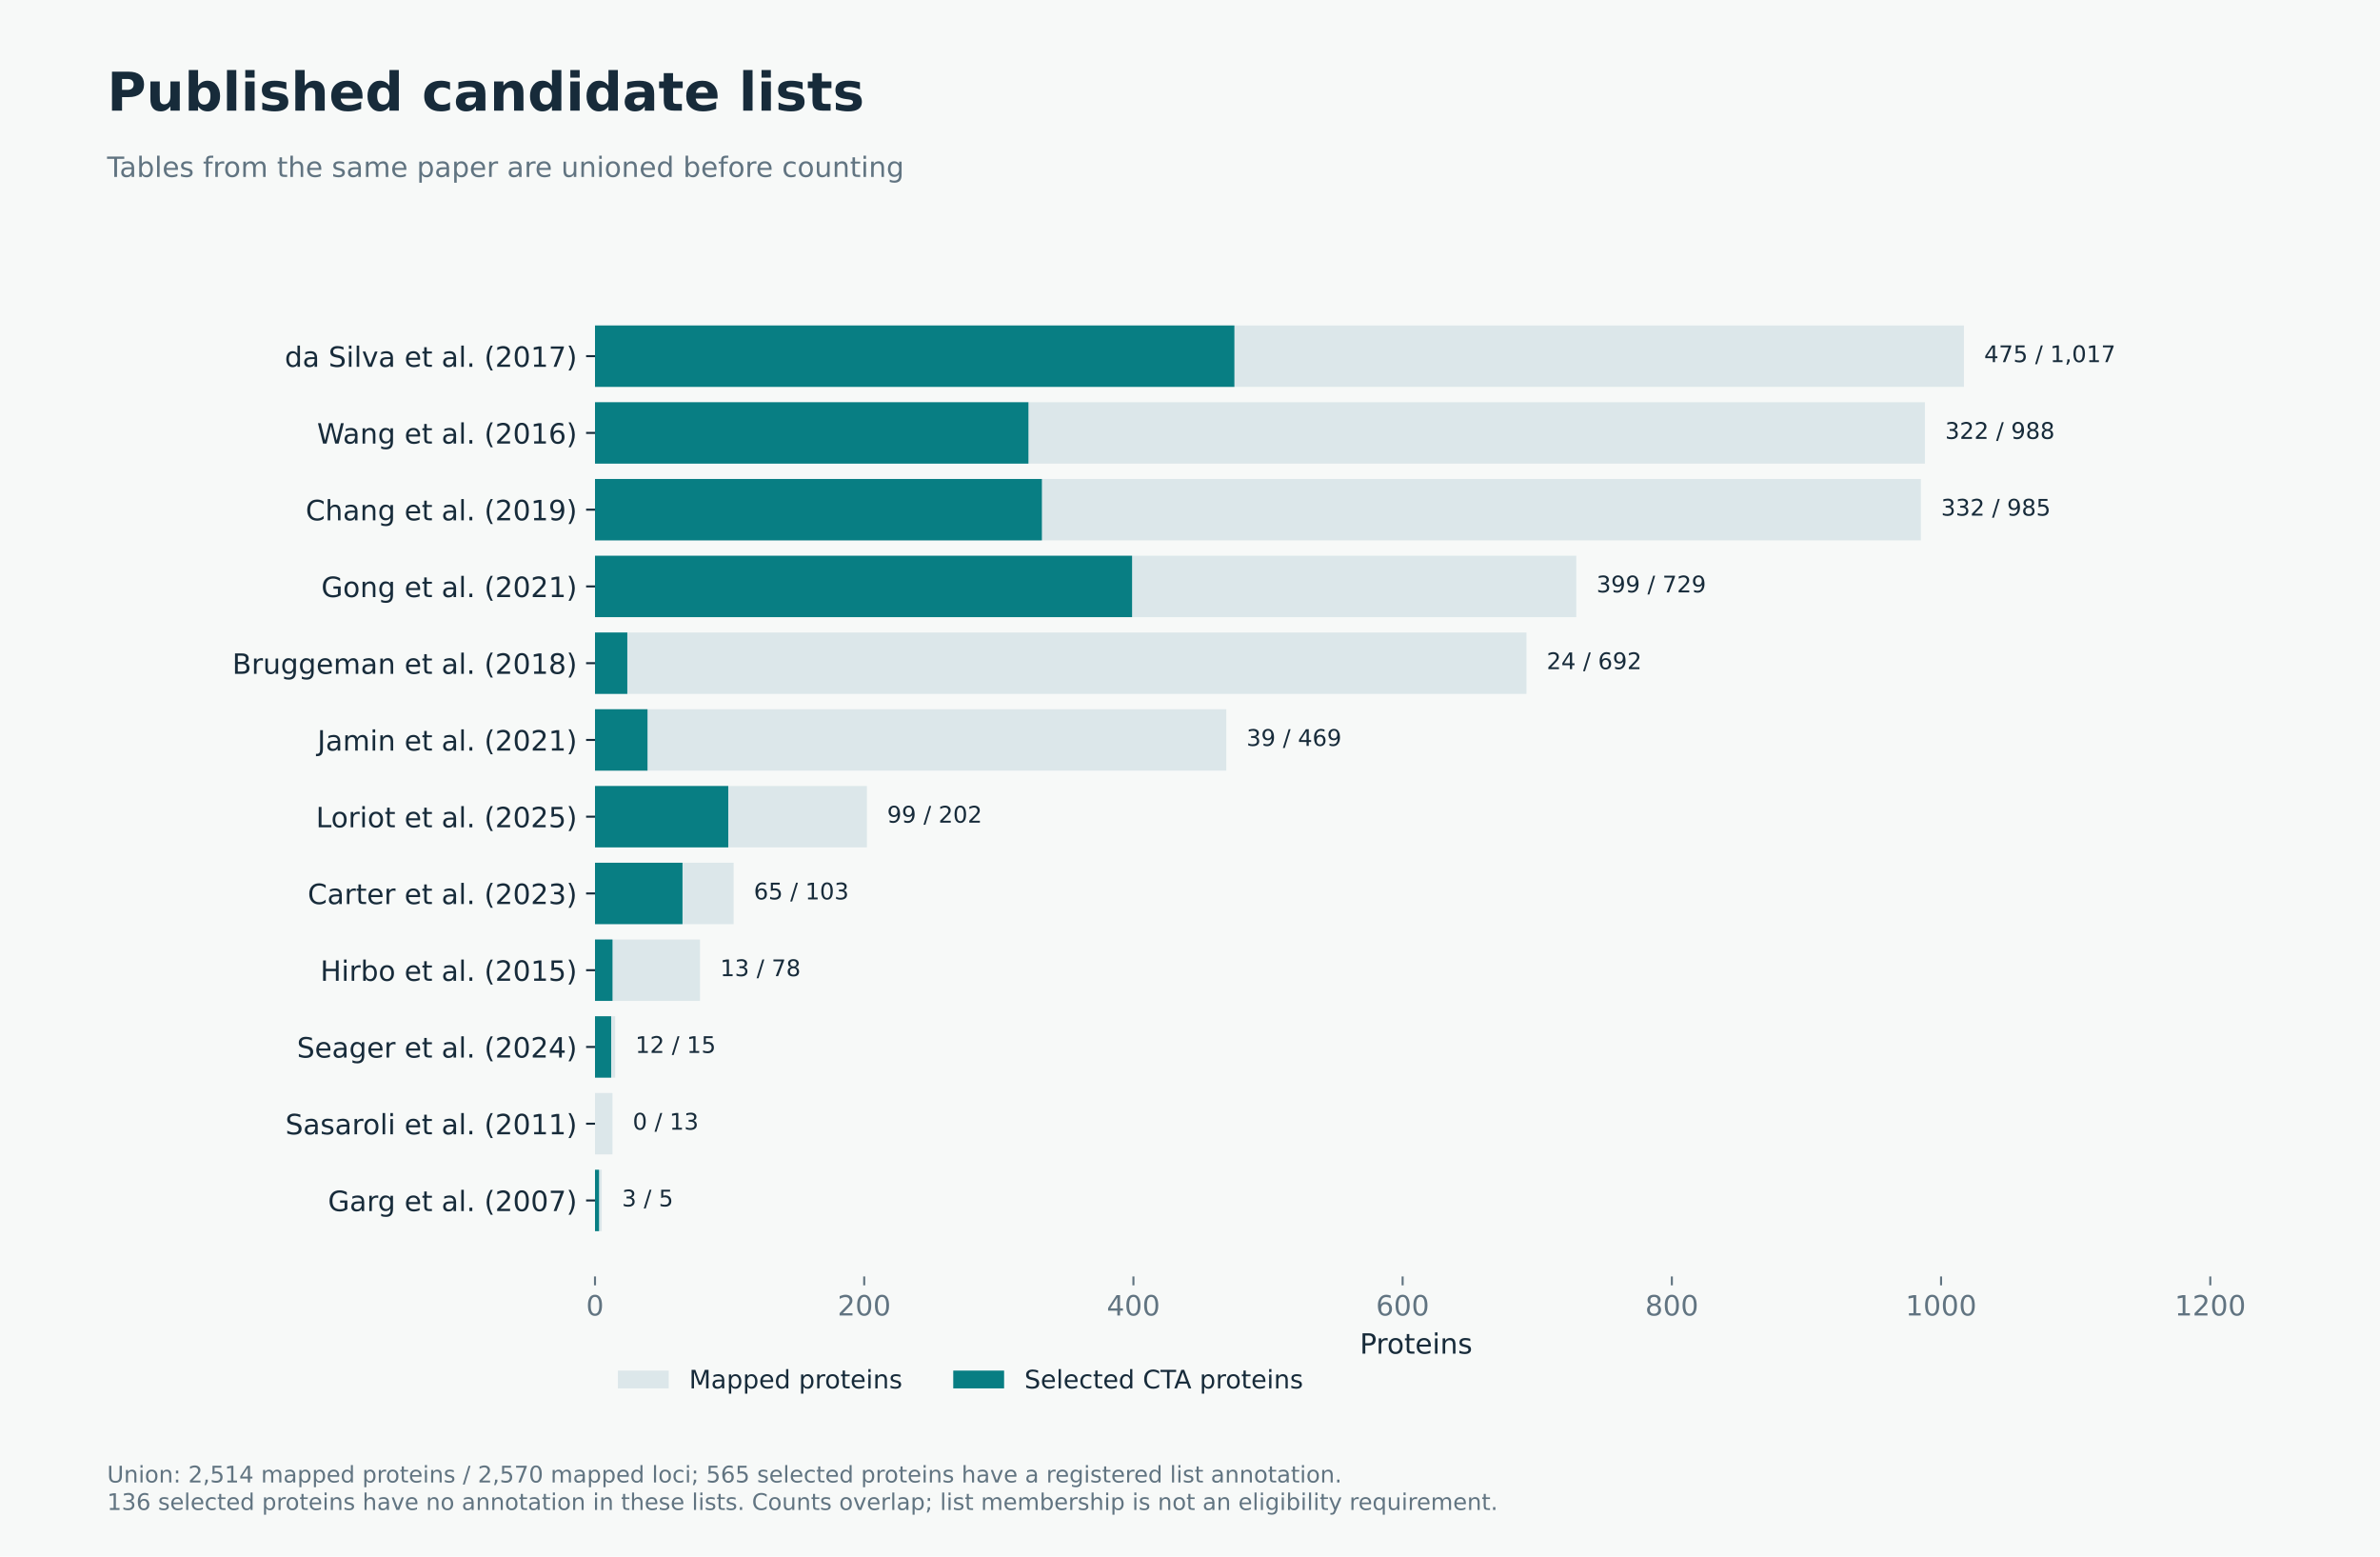
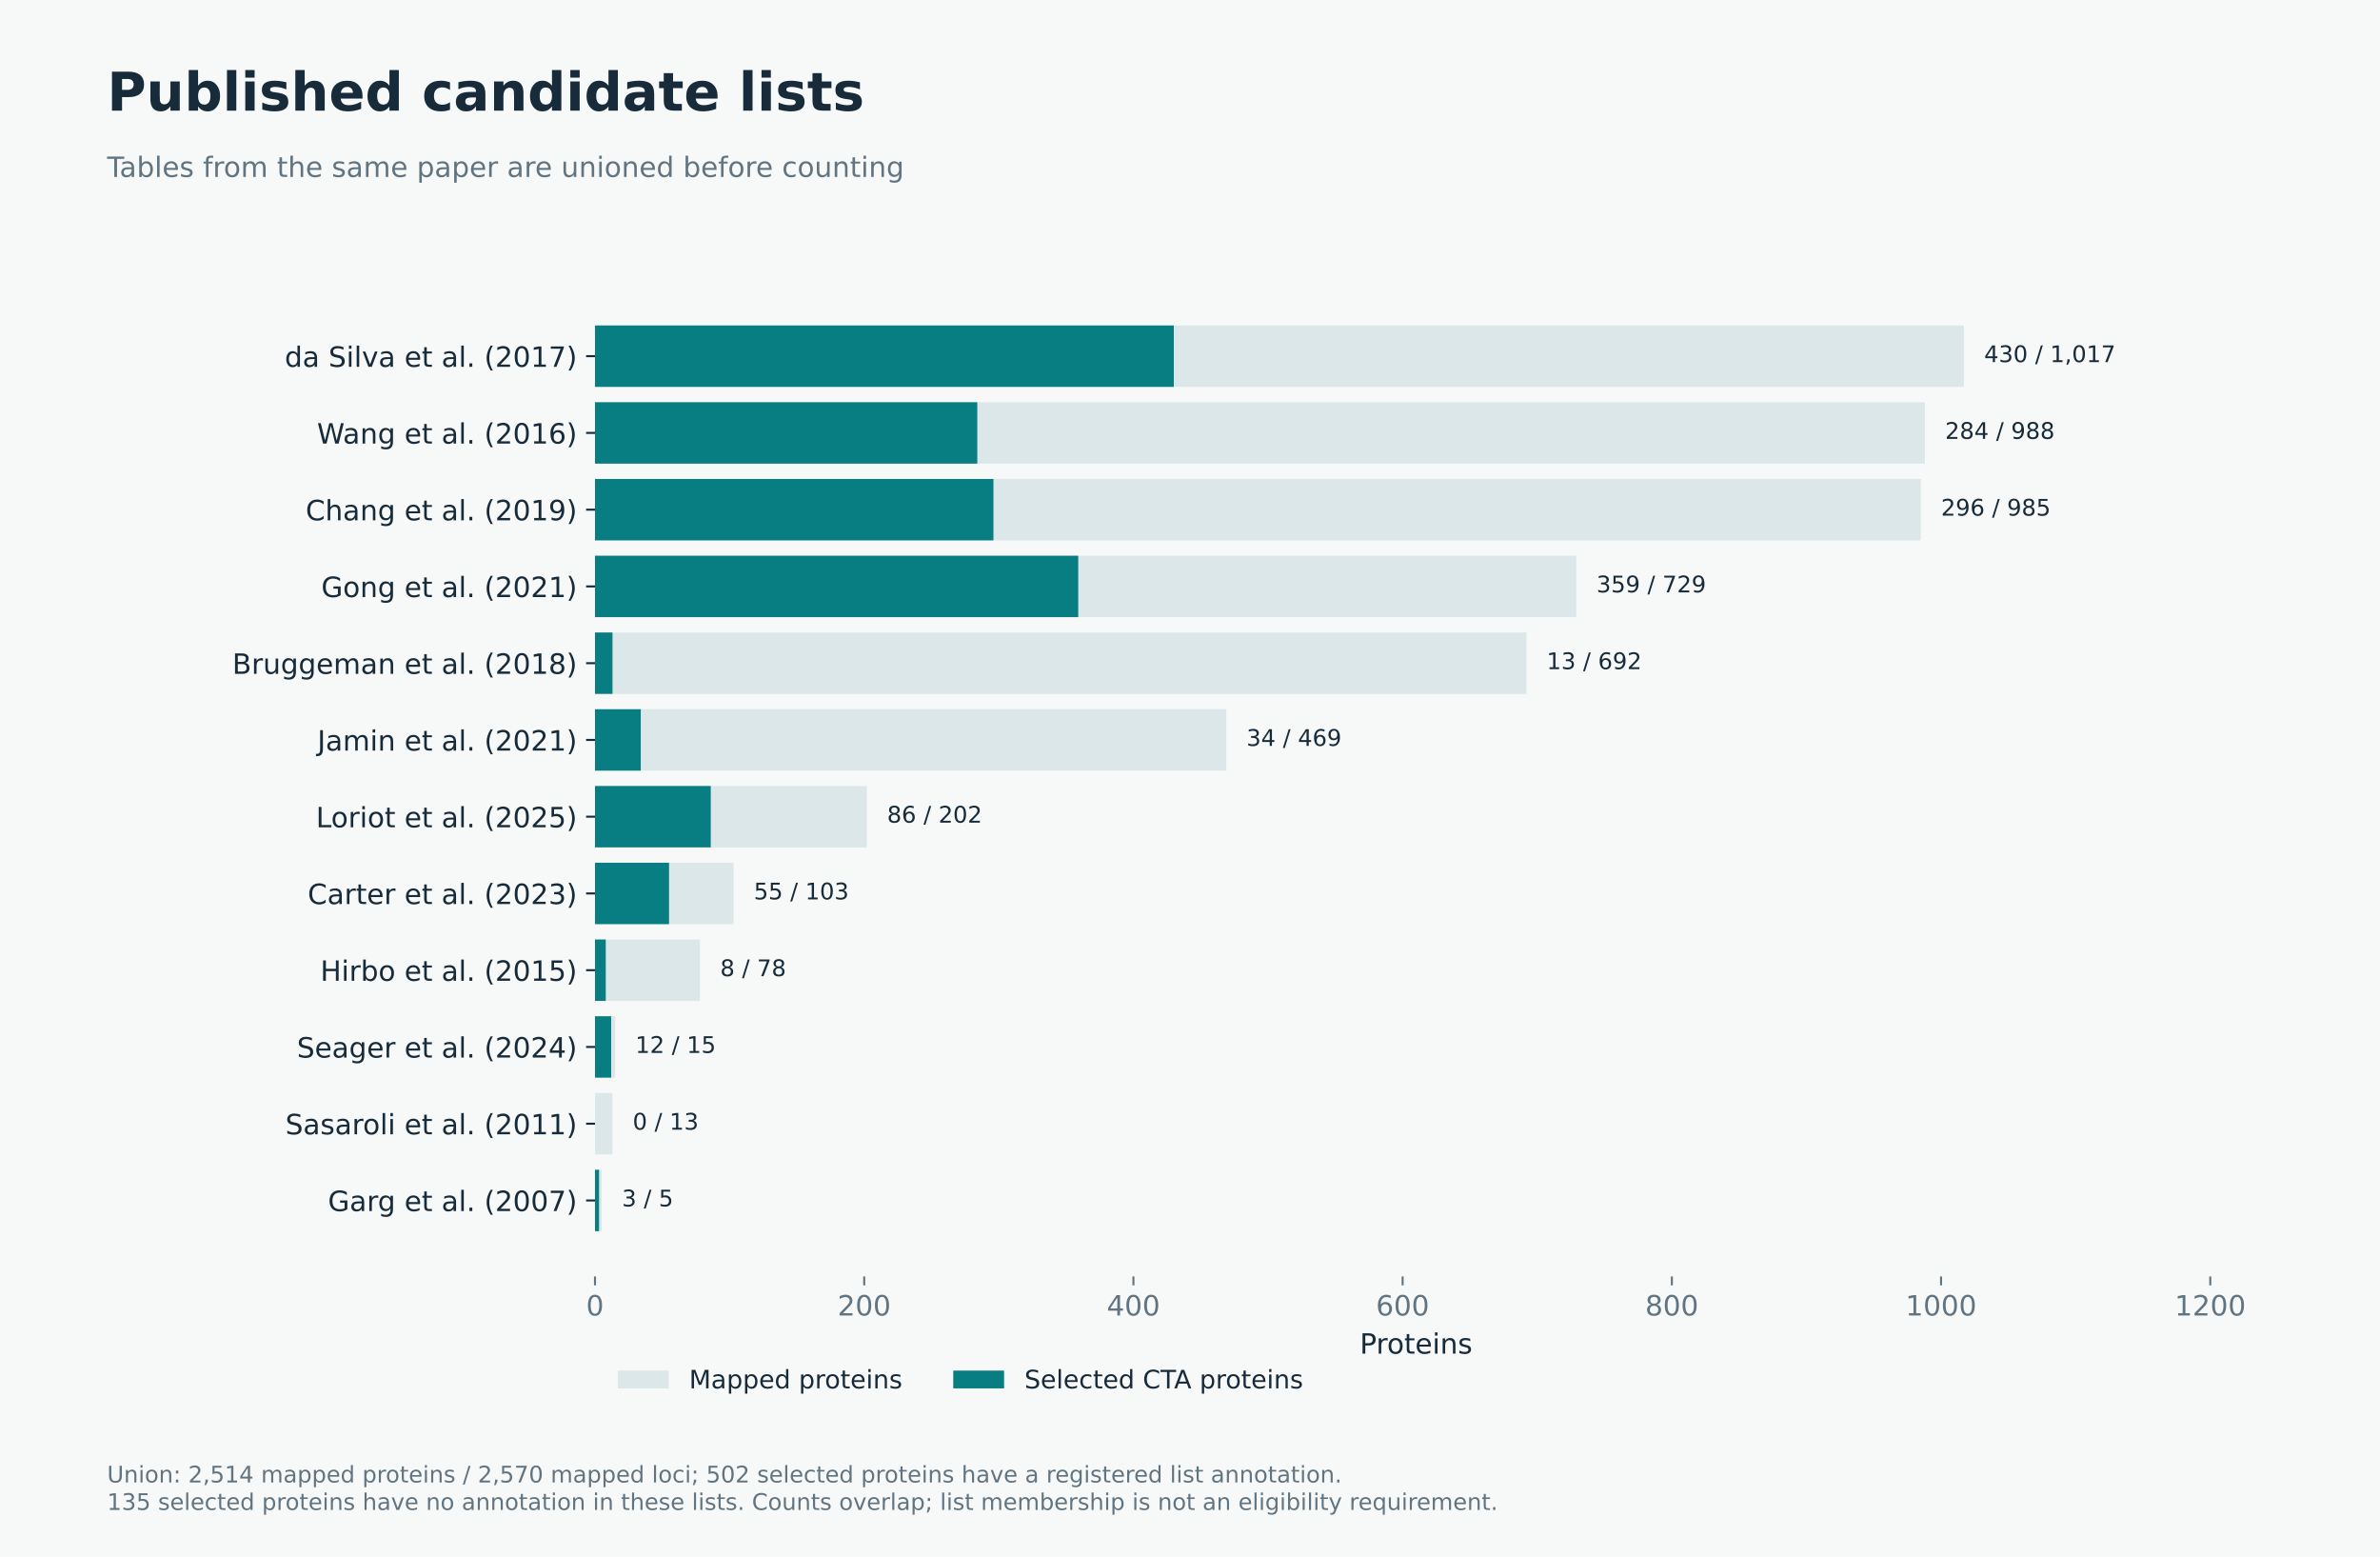
<svg xmlns="http://www.w3.org/2000/svg" xmlns:xlink="http://www.w3.org/1999/xlink" width="936pt" height="612pt" viewBox="0 0 936 612" version="1.1">
  <defs>
    <style type="text/css">*{stroke-linejoin: round; stroke-linecap: butt}</style>
  </defs>
  <g id="figure_1">
    <g id="patch_1">
      <path d="M 0 612  L 936 612  L 936 0  L 0 0  z " style="fill: #f7f9f8" />
    </g>
    <g id="axes_1">
      <g id="patch_2">
        <path d="M 234 501.84  L 879.84 501.84  L 879.84 110.16  L 234 110.16  z " style="fill: #f7f9f8" />
      </g>
      <g id="patch_3">
        <path d="M 234 127.964  L 772.376 127.964  L 772.376 152.104  L 234 152.104  z " clip-path="url(#pf9a73abfc8)" style="fill: #dce7ea" />
      </g>
      <g id="patch_4">
        <path d="M 234 158.139  L 757.025 158.139  L 757.025 182.28  L 234 182.28  z " clip-path="url(#pf9a73abfc8)" style="fill: #dce7ea" />
      </g>
      <g id="patch_5">
        <path d="M 234 188.315  L 755.436 188.315  L 755.436 212.455  L 234 212.455  z " clip-path="url(#pf9a73abfc8)" style="fill: #dce7ea" />
      </g>
      <g id="patch_6">
        <path d="M 234 218.491  L 619.916 218.491  L 619.916 242.631  L 234 242.631  z " clip-path="url(#pf9a73abfc8)" style="fill: #dce7ea" />
      </g>
      <g id="patch_7">
        <path d="M 234 248.666  L 600.329 248.666  L 600.329 272.807  L 234 272.807  z " clip-path="url(#pf9a73abfc8)" style="fill: #dce7ea" />
      </g>
      <g id="patch_8">
        <path d="M 234 278.842  L 482.278 278.842  L 482.278 302.982  L 234 302.982  z " clip-path="url(#pf9a73abfc8)" style="fill: #dce7ea" />
      </g>
      <g id="patch_9">
        <path d="M 234 309.018  L 340.934 309.018  L 340.934 333.158  L 234 333.158  z " clip-path="url(#pf9a73abfc8)" style="fill: #dce7ea" />
      </g>
      <g id="patch_10">
        <path d="M 234 339.193  L 288.526 339.193  L 288.526 363.334  L 234 363.334  z " clip-path="url(#pf9a73abfc8)" style="fill: #dce7ea" />
      </g>
      <g id="patch_11">
        <path d="M 234 369.369  L 275.291 369.369  L 275.291 393.509  L 234 393.509  z " clip-path="url(#pf9a73abfc8)" style="fill: #dce7ea" />
      </g>
      <g id="patch_12">
        <path d="M 234 399.545  L 241.941 399.545  L 241.941 423.685  L 234 423.685  z " clip-path="url(#pf9a73abfc8)" style="fill: #dce7ea" />
      </g>
      <g id="patch_13">
        <path d="M 234 429.72  L 240.882 429.72  L 240.882 453.861  L 234 453.861  z " clip-path="url(#pf9a73abfc8)" style="fill: #dce7ea" />
      </g>
      <g id="patch_14">
        <path d="M 234 459.896  L 236.647 459.896  L 236.647 484.036  L 234 484.036  z " clip-path="url(#pf9a73abfc8)" style="fill: #dce7ea" />
      </g>
      <g id="patch_15">
-         <path d="M 234 127.964  L 485.454 127.964  L 485.454 152.104  L 234 152.104  z " clip-path="url(#pf9a73abfc8)" style="fill: #087e83" />
+         <path d="M 234 127.964  L 461.632 127.964  L 461.632 152.104  L 234 152.104  z " clip-path="url(#pf9a73abfc8)" style="fill: #087e83" />
      </g>
      <g id="patch_16">
-         <path d="M 234 158.139  L 404.459 158.139  L 404.459 182.28  L 234 182.28  z " clip-path="url(#pf9a73abfc8)" style="fill: #087e83" />
+         <path d="M 234 158.139  L 384.343 158.139  L 384.343 182.28  L 234 182.28  z " clip-path="url(#pf9a73abfc8)" style="fill: #087e83" />
      </g>
      <g id="patch_17">
-         <path d="M 234 188.315  L 409.753 188.315  L 409.753 212.455  L 234 212.455  z " clip-path="url(#pf9a73abfc8)" style="fill: #087e83" />
+         <path d="M 234 188.315  L 390.696 188.315  L 390.696 212.455  L 234 212.455  z " clip-path="url(#pf9a73abfc8)" style="fill: #087e83" />
      </g>
      <g id="patch_18">
-         <path d="M 234 218.491  L 445.221 218.491  L 445.221 242.631  L 234 242.631  z " clip-path="url(#pf9a73abfc8)" style="fill: #087e83" />
+         <path d="M 234 218.491  L 424.046 218.491  L 424.046 242.631  L 234 242.631  z " clip-path="url(#pf9a73abfc8)" style="fill: #087e83" />
      </g>
      <g id="patch_19">
-         <path d="M 234 248.666  L 246.705 248.666  L 246.705 272.807  L 234 272.807  z " clip-path="url(#pf9a73abfc8)" style="fill: #087e83" />
+         <path d="M 234 248.666  L 240.882 248.666  L 240.882 272.807  L 234 272.807  z " clip-path="url(#pf9a73abfc8)" style="fill: #087e83" />
      </g>
      <g id="patch_20">
-         <path d="M 234 278.842  L 254.646 278.842  L 254.646 302.982  L 234 302.982  z " clip-path="url(#pf9a73abfc8)" style="fill: #087e83" />
+         <path d="M 234 278.842  L 251.999 278.842  L 251.999 302.982  L 234 302.982  z " clip-path="url(#pf9a73abfc8)" style="fill: #087e83" />
      </g>
      <g id="patch_21">
-         <path d="M 234 309.018  L 286.408 309.018  L 286.408 333.158  L 234 333.158  z " clip-path="url(#pf9a73abfc8)" style="fill: #087e83" />
+         <path d="M 234 309.018  L 279.526 309.018  L 279.526 333.158  L 234 333.158  z " clip-path="url(#pf9a73abfc8)" style="fill: #087e83" />
      </g>
      <g id="patch_22">
-         <path d="M 234 339.193  L 268.41 339.193  L 268.41 363.334  L 234 363.334  z " clip-path="url(#pf9a73abfc8)" style="fill: #087e83" />
+         <path d="M 234 339.193  L 263.116 339.193  L 263.116 363.334  L 234 363.334  z " clip-path="url(#pf9a73abfc8)" style="fill: #087e83" />
      </g>
      <g id="patch_23">
-         <path d="M 234 369.369  L 240.882 369.369  L 240.882 393.509  L 234 393.509  z " clip-path="url(#pf9a73abfc8)" style="fill: #087e83" />
+         <path d="M 234 369.369  L 238.235 369.369  L 238.235 393.509  L 234 393.509  z " clip-path="url(#pf9a73abfc8)" style="fill: #087e83" />
      </g>
      <g id="patch_24">
        <path d="M 234 399.545  L 240.353 399.545  L 240.353 423.685  L 234 423.685  z " clip-path="url(#pf9a73abfc8)" style="fill: #087e83" />
      </g>
      <g id="patch_25">
        <path d="M 234 429.72  L 234 429.72  L 234 453.861  L 234 453.861  z " clip-path="url(#pf9a73abfc8)" style="fill: #087e83" />
      </g>
      <g id="patch_26">
        <path d="M 234 459.896  L 235.588 459.896  L 235.588 484.036  L 234 484.036  z " clip-path="url(#pf9a73abfc8)" style="fill: #087e83" />
      </g>
      <g id="matplotlib.axis_1">
        <g id="xtick_1">
          <g id="line2d_1">
            <defs>
              <path id="m81388877d2" d="M 0 0  L 0 3.5  " style="stroke: #617481; stroke-width: 0.8" />
            </defs>
            <g>
              <use xlink:href="#m81388877d2" x="234" y="501.84" style="fill: #617481; stroke: #617481; stroke-width: 0.8" />
            </g>
          </g>
          <g id="text_1">
            <text style="font-size: 11px; font-family: 'DejaVu Sans'; text-anchor: middle; fill: #617481" x="234" y="517.197" transform="rotate(-0 234 517.1974)">0</text>
          </g>
        </g>
        <g id="xtick_2">
          <g id="line2d_2">
            <g>
              <use xlink:href="#m81388877d2" x="339.875" y="501.84" style="fill: #617481; stroke: #617481; stroke-width: 0.8" />
            </g>
          </g>
          <g id="text_2">
            <text style="font-size: 11px; font-family: 'DejaVu Sans'; text-anchor: middle; fill: #617481" x="339.875" y="517.197" transform="rotate(-0 339.8754 517.1974)">200</text>
          </g>
        </g>
        <g id="xtick_3">
          <g id="line2d_3">
            <g>
              <use xlink:href="#m81388877d2" x="445.751" y="501.84" style="fill: #617481; stroke: #617481; stroke-width: 0.8" />
            </g>
          </g>
          <g id="text_3">
            <text style="font-size: 11px; font-family: 'DejaVu Sans'; text-anchor: middle; fill: #617481" x="445.751" y="517.197" transform="rotate(-0 445.7508 517.1974)">400</text>
          </g>
        </g>
        <g id="xtick_4">
          <g id="line2d_4">
            <g>
              <use xlink:href="#m81388877d2" x="551.626" y="501.84" style="fill: #617481; stroke: #617481; stroke-width: 0.8" />
            </g>
          </g>
          <g id="text_4">
            <text style="font-size: 11px; font-family: 'DejaVu Sans'; text-anchor: middle; fill: #617481" x="551.626" y="517.197" transform="rotate(-0 551.6262 517.1974)">600</text>
          </g>
        </g>
        <g id="xtick_5">
          <g id="line2d_5">
            <g>
              <use xlink:href="#m81388877d2" x="657.502" y="501.84" style="fill: #617481; stroke: #617481; stroke-width: 0.8" />
            </g>
          </g>
          <g id="text_5">
            <text style="font-size: 11px; font-family: 'DejaVu Sans'; text-anchor: middle; fill: #617481" x="657.502" y="517.197" transform="rotate(-0 657.5016 517.1974)">800</text>
          </g>
        </g>
        <g id="xtick_6">
          <g id="line2d_6">
            <g>
              <use xlink:href="#m81388877d2" x="763.377" y="501.84" style="fill: #617481; stroke: #617481; stroke-width: 0.8" />
            </g>
          </g>
          <g id="text_6">
            <text style="font-size: 11px; font-family: 'DejaVu Sans'; text-anchor: middle; fill: #617481" x="763.377" y="517.197" transform="rotate(-0 763.377 517.1974)">1000</text>
          </g>
        </g>
        <g id="xtick_7">
          <g id="line2d_7">
            <g>
              <use xlink:href="#m81388877d2" x="869.252" y="501.84" style="fill: #617481; stroke: #617481; stroke-width: 0.8" />
            </g>
          </g>
          <g id="text_7">
            <text style="font-size: 11px; font-family: 'DejaVu Sans'; text-anchor: middle; fill: #617481" x="869.252" y="517.197" transform="rotate(-0 869.2525 517.1974)">1200</text>
          </g>
        </g>
        <g id="text_8">
          <text style="font-size: 11px; font-family: 'DejaVu Sans'; text-anchor: middle; fill: #172b3a" x="556.92" y="532.198" transform="rotate(-0 556.92 532.1983)">Proteins</text>
        </g>
      </g>
      <g id="matplotlib.axis_2">
        <g id="ytick_1">
          <g id="line2d_8">
            <defs>
              <path id="m4f1054540c" d="M 0 0  L -3.5 0  " style="stroke: #172b3a; stroke-width: 0.8" />
            </defs>
            <g>
              <use xlink:href="#m4f1054540c" x="234" y="140.034" style="fill: #172b3a; stroke: #172b3a; stroke-width: 0.8" />
            </g>
          </g>
          <g id="text_9">
            <text style="font-size: 11px; font-family: 'DejaVu Sans'; text-anchor: end; fill: #172b3a" x="227" y="144.213" transform="rotate(-0 227 144.213)">da Silva et al. (2017)</text>
          </g>
        </g>
        <g id="ytick_2">
          <g id="line2d_9">
            <g>
              <use xlink:href="#m4f1054540c" x="234" y="170.21" style="fill: #172b3a; stroke: #172b3a; stroke-width: 0.8" />
            </g>
          </g>
          <g id="text_10">
            <text style="font-size: 11px; font-family: 'DejaVu Sans'; text-anchor: end; fill: #172b3a" x="227" y="174.389" transform="rotate(-0 227 174.3887)">Wang et al. (2016)</text>
          </g>
        </g>
        <g id="ytick_3">
          <g id="line2d_10">
            <g>
              <use xlink:href="#m4f1054540c" x="234" y="200.385" style="fill: #172b3a; stroke: #172b3a; stroke-width: 0.8" />
            </g>
          </g>
          <g id="text_11">
            <text style="font-size: 11px; font-family: 'DejaVu Sans'; text-anchor: end; fill: #172b3a" x="227" y="204.564" transform="rotate(-0 227 204.5643)">Chang et al. (2019)</text>
          </g>
        </g>
        <g id="ytick_4">
          <g id="line2d_11">
            <g>
              <use xlink:href="#m4f1054540c" x="234" y="230.561" style="fill: #172b3a; stroke: #172b3a; stroke-width: 0.8" />
            </g>
          </g>
          <g id="text_12">
            <text style="font-size: 11px; font-family: 'DejaVu Sans'; text-anchor: end; fill: #172b3a" x="227" y="234.74" transform="rotate(-0 227 234.74)">Gong et al. (2021)</text>
          </g>
        </g>
        <g id="ytick_5">
          <g id="line2d_12">
            <g>
              <use xlink:href="#m4f1054540c" x="234" y="260.737" style="fill: #172b3a; stroke: #172b3a; stroke-width: 0.8" />
            </g>
          </g>
          <g id="text_13">
            <text style="font-size: 11px; font-family: 'DejaVu Sans'; text-anchor: end; fill: #172b3a" x="227" y="264.916" transform="rotate(-0 227 264.9157)">Bruggeman et al. (2018)</text>
          </g>
        </g>
        <g id="ytick_6">
          <g id="line2d_13">
            <g>
              <use xlink:href="#m4f1054540c" x="234" y="290.912" style="fill: #172b3a; stroke: #172b3a; stroke-width: 0.8" />
            </g>
          </g>
          <g id="text_14">
            <text style="font-size: 11px; font-family: 'DejaVu Sans'; text-anchor: end; fill: #172b3a" x="227" y="295.091" transform="rotate(-0 227 295.0913)">Jamin et al. (2021)</text>
          </g>
        </g>
        <g id="ytick_7">
          <g id="line2d_14">
            <g>
              <use xlink:href="#m4f1054540c" x="234" y="321.088" style="fill: #172b3a; stroke: #172b3a; stroke-width: 0.8" />
            </g>
          </g>
          <g id="text_15">
            <text style="font-size: 11px; font-family: 'DejaVu Sans'; text-anchor: end; fill: #172b3a" x="227" y="325.267" transform="rotate(-0 227 325.267)">Loriot et al. (2025)</text>
          </g>
        </g>
        <g id="ytick_8">
          <g id="line2d_15">
            <g>
              <use xlink:href="#m4f1054540c" x="234" y="351.263" style="fill: #172b3a; stroke: #172b3a; stroke-width: 0.8" />
            </g>
          </g>
          <g id="text_16">
            <text style="font-size: 11px; font-family: 'DejaVu Sans'; text-anchor: end; fill: #172b3a" x="227" y="355.443" transform="rotate(-0 227 355.4426)">Carter et al. (2023)</text>
          </g>
        </g>
        <g id="ytick_9">
          <g id="line2d_16">
            <g>
              <use xlink:href="#m4f1054540c" x="234" y="381.439" style="fill: #172b3a; stroke: #172b3a; stroke-width: 0.8" />
            </g>
          </g>
          <g id="text_17">
            <text style="font-size: 11px; font-family: 'DejaVu Sans'; text-anchor: end; fill: #172b3a" x="227" y="385.618" transform="rotate(-0 227 385.6183)">Hirbo et al. (2015)</text>
          </g>
        </g>
        <g id="ytick_10">
          <g id="line2d_17">
            <g>
              <use xlink:href="#m4f1054540c" x="234" y="411.615" style="fill: #172b3a; stroke: #172b3a; stroke-width: 0.8" />
            </g>
          </g>
          <g id="text_18">
            <text style="font-size: 11px; font-family: 'DejaVu Sans'; text-anchor: end; fill: #172b3a" x="227" y="415.794" transform="rotate(-0 227 415.7939)">Seager et al. (2024)</text>
          </g>
        </g>
        <g id="ytick_11">
          <g id="line2d_18">
            <g>
              <use xlink:href="#m4f1054540c" x="234" y="441.79" style="fill: #172b3a; stroke: #172b3a; stroke-width: 0.8" />
            </g>
          </g>
          <g id="text_19">
            <text style="font-size: 11px; font-family: 'DejaVu Sans'; text-anchor: end; fill: #172b3a" x="227" y="445.97" transform="rotate(-0 227 445.9696)">Sasaroli et al. (2011)</text>
          </g>
        </g>
        <g id="ytick_12">
          <g id="line2d_19">
            <g>
              <use xlink:href="#m4f1054540c" x="234" y="471.966" style="fill: #172b3a; stroke: #172b3a; stroke-width: 0.8" />
            </g>
          </g>
          <g id="text_20">
            <text style="font-size: 11px; font-family: 'DejaVu Sans'; text-anchor: end; fill: #172b3a" x="227" y="476.145" transform="rotate(-0 227 476.1452)">Garg et al. (2007)</text>
          </g>
        </g>
      </g>
      <g id="text_21">
-         <text style="font-size: 9px; font-family: 'DejaVu Sans'; text-anchor: start; fill: #172b3a" x="780.317" y="142.372" transform="rotate(-0 780.3171 142.3718)">475 / 1,017</text>
+         <text style="font-size: 9px; font-family: 'DejaVu Sans'; text-anchor: start; fill: #172b3a" x="780.317" y="142.372" transform="rotate(-0 780.3171 142.3718)">430 / 1,017</text>
      </g>
      <g id="text_22">
-         <text style="font-size: 9px; font-family: 'DejaVu Sans'; text-anchor: start; fill: #172b3a" x="764.965" y="172.547" transform="rotate(-0 764.9652 172.5474)">322 / 988</text>
+         <text style="font-size: 9px; font-family: 'DejaVu Sans'; text-anchor: start; fill: #172b3a" x="764.965" y="172.547" transform="rotate(-0 764.9652 172.5474)">284 / 988</text>
      </g>
      <g id="text_23">
-         <text style="font-size: 9px; font-family: 'DejaVu Sans'; text-anchor: start; fill: #172b3a" x="763.377" y="202.723" transform="rotate(-0 763.377 202.7231)">332 / 985</text>
+         <text style="font-size: 9px; font-family: 'DejaVu Sans'; text-anchor: start; fill: #172b3a" x="763.377" y="202.723" transform="rotate(-0 763.377 202.7231)">296 / 985</text>
      </g>
      <g id="text_24">
-         <text style="font-size: 9px; font-family: 'DejaVu Sans'; text-anchor: start; fill: #172b3a" x="627.857" y="232.899" transform="rotate(-0 627.8565 232.8988)">399 / 729</text>
+         <text style="font-size: 9px; font-family: 'DejaVu Sans'; text-anchor: start; fill: #172b3a" x="627.857" y="232.899" transform="rotate(-0 627.8565 232.8988)">359 / 729</text>
      </g>
      <g id="text_25">
-         <text style="font-size: 9px; font-family: 'DejaVu Sans'; text-anchor: start; fill: #172b3a" x="608.27" y="263.074" transform="rotate(-0 608.2696 263.0744)">24 / 692</text>
+         <text style="font-size: 9px; font-family: 'DejaVu Sans'; text-anchor: start; fill: #172b3a" x="608.27" y="263.074" transform="rotate(-0 608.2696 263.0744)">13 / 692</text>
      </g>
      <g id="text_26">
-         <text style="font-size: 9px; font-family: 'DejaVu Sans'; text-anchor: start; fill: #172b3a" x="490.218" y="293.25" transform="rotate(-0 490.2185 293.2501)">39 / 469</text>
+         <text style="font-size: 9px; font-family: 'DejaVu Sans'; text-anchor: start; fill: #172b3a" x="490.218" y="293.25" transform="rotate(-0 490.2185 293.2501)">34 / 469</text>
      </g>
      <g id="text_27">
-         <text style="font-size: 9px; font-family: 'DejaVu Sans'; text-anchor: start; fill: #172b3a" x="348.875" y="323.426" transform="rotate(-0 348.8748 323.4257)">99 / 202</text>
+         <text style="font-size: 9px; font-family: 'DejaVu Sans'; text-anchor: start; fill: #172b3a" x="348.875" y="323.426" transform="rotate(-0 348.8748 323.4257)">86 / 202</text>
      </g>
      <g id="text_28">
-         <text style="font-size: 9px; font-family: 'DejaVu Sans'; text-anchor: start; fill: #172b3a" x="296.466" y="353.601" transform="rotate(-0 296.4665 353.6014)">65 / 103</text>
+         <text style="font-size: 9px; font-family: 'DejaVu Sans'; text-anchor: start; fill: #172b3a" x="296.466" y="353.601" transform="rotate(-0 296.4665 353.6014)">55 / 103</text>
      </g>
      <g id="text_29">
-         <text style="font-size: 9px; font-family: 'DejaVu Sans'; text-anchor: start; fill: #172b3a" x="283.232" y="383.777" transform="rotate(-0 283.2321 383.777)">13 / 78</text>
+         <text style="font-size: 9px; font-family: 'DejaVu Sans'; text-anchor: start; fill: #172b3a" x="283.232" y="383.777" transform="rotate(-0 283.2321 383.777)">8 / 78</text>
      </g>
      <g id="text_30">
        <text style="font-size: 9px; font-family: 'DejaVu Sans'; text-anchor: start; fill: #172b3a" x="249.881" y="413.953" transform="rotate(-0 249.8813 413.9527)">12 / 15</text>
      </g>
      <g id="text_31">
        <text style="font-size: 9px; font-family: 'DejaVu Sans'; text-anchor: start; fill: #172b3a" x="248.823" y="444.128" transform="rotate(-0 248.8226 444.1283)">0 / 13</text>
      </g>
      <g id="text_32">
        <text style="font-size: 9px; font-family: 'DejaVu Sans'; text-anchor: start; fill: #172b3a" x="244.588" y="474.304" transform="rotate(-0 244.5875 474.304)">3 / 5</text>
      </g>
      <g id="legend_1">
        <g id="patch_27">
          <path d="M 243 545.856  L 263 545.856  L 263 538.856  L 243 538.856  z " style="fill: #dce7ea" />
        </g>
        <g id="text_33">
          <text style="font-size: 10px; font-family: 'DejaVu Sans'; text-anchor: start; fill: #172b3a" x="271" y="545.856" transform="rotate(-0 271 545.856)">Mapped proteins</text>
        </g>
        <g id="patch_28">
          <path d="M 374.889 545.856  L 394.889 545.856  L 394.889 538.856  L 374.889 538.856  z " style="fill: #087e83" />
        </g>
        <g id="text_34">
          <text style="font-size: 10px; font-family: 'DejaVu Sans'; text-anchor: start; fill: #172b3a" x="402.889" y="545.856" transform="rotate(-0 402.8891 545.856)">Selected CTA proteins</text>
        </g>
      </g>
    </g>
    <g id="text_35">
      <text style="font-weight: 700; font-size: 21px; font-family: 'DejaVu Sans'; text-anchor: start; fill: #172b3a" x="42.12" y="43.497" transform="rotate(-0 42.12 43.49672)">Published candidate lists</text>
    </g>
    <g id="text_36">
      <text style="font-size: 11px; font-family: 'DejaVu Sans'; text-anchor: start; fill: #617481" x="42.12" y="69.558" transform="rotate(-0 42.12 69.55828)">Tables from the same paper are unioned before counting</text>
    </g>
    <g id="text_37">
-       <text style="font-size: 9px; font-family: 'DejaVu Sans'; fill: #617481" transform="translate(42.12 582.8346)">Union: 2,514 mapped proteins / 2,570 mapped loci; 565 selected proteins have a registered list annotation.</text>
-       <text style="font-size: 9px; font-family: 'DejaVu Sans'; fill: #617481" transform="translate(42.12 593.637)">136 selected proteins have no annotation in these lists. Counts overlap; list membership is not an eligibility requirement.</text>
+       <text style="font-size: 9px; font-family: 'DejaVu Sans'; fill: #617481" transform="translate(42.12 582.8346)">Union: 2,514 mapped proteins / 2,570 mapped loci; 502 selected proteins have a registered list annotation.</text>
+       <text style="font-size: 9px; font-family: 'DejaVu Sans'; fill: #617481" transform="translate(42.12 593.637)">135 selected proteins have no annotation in these lists. Counts overlap; list membership is not an eligibility requirement.</text>
    </g>
  </g>
  <defs>
    <clipPath id="pf9a73abfc8">
      <rect x="234" y="110.16" width="645.84" height="391.68" />
    </clipPath>
  </defs>
</svg>
